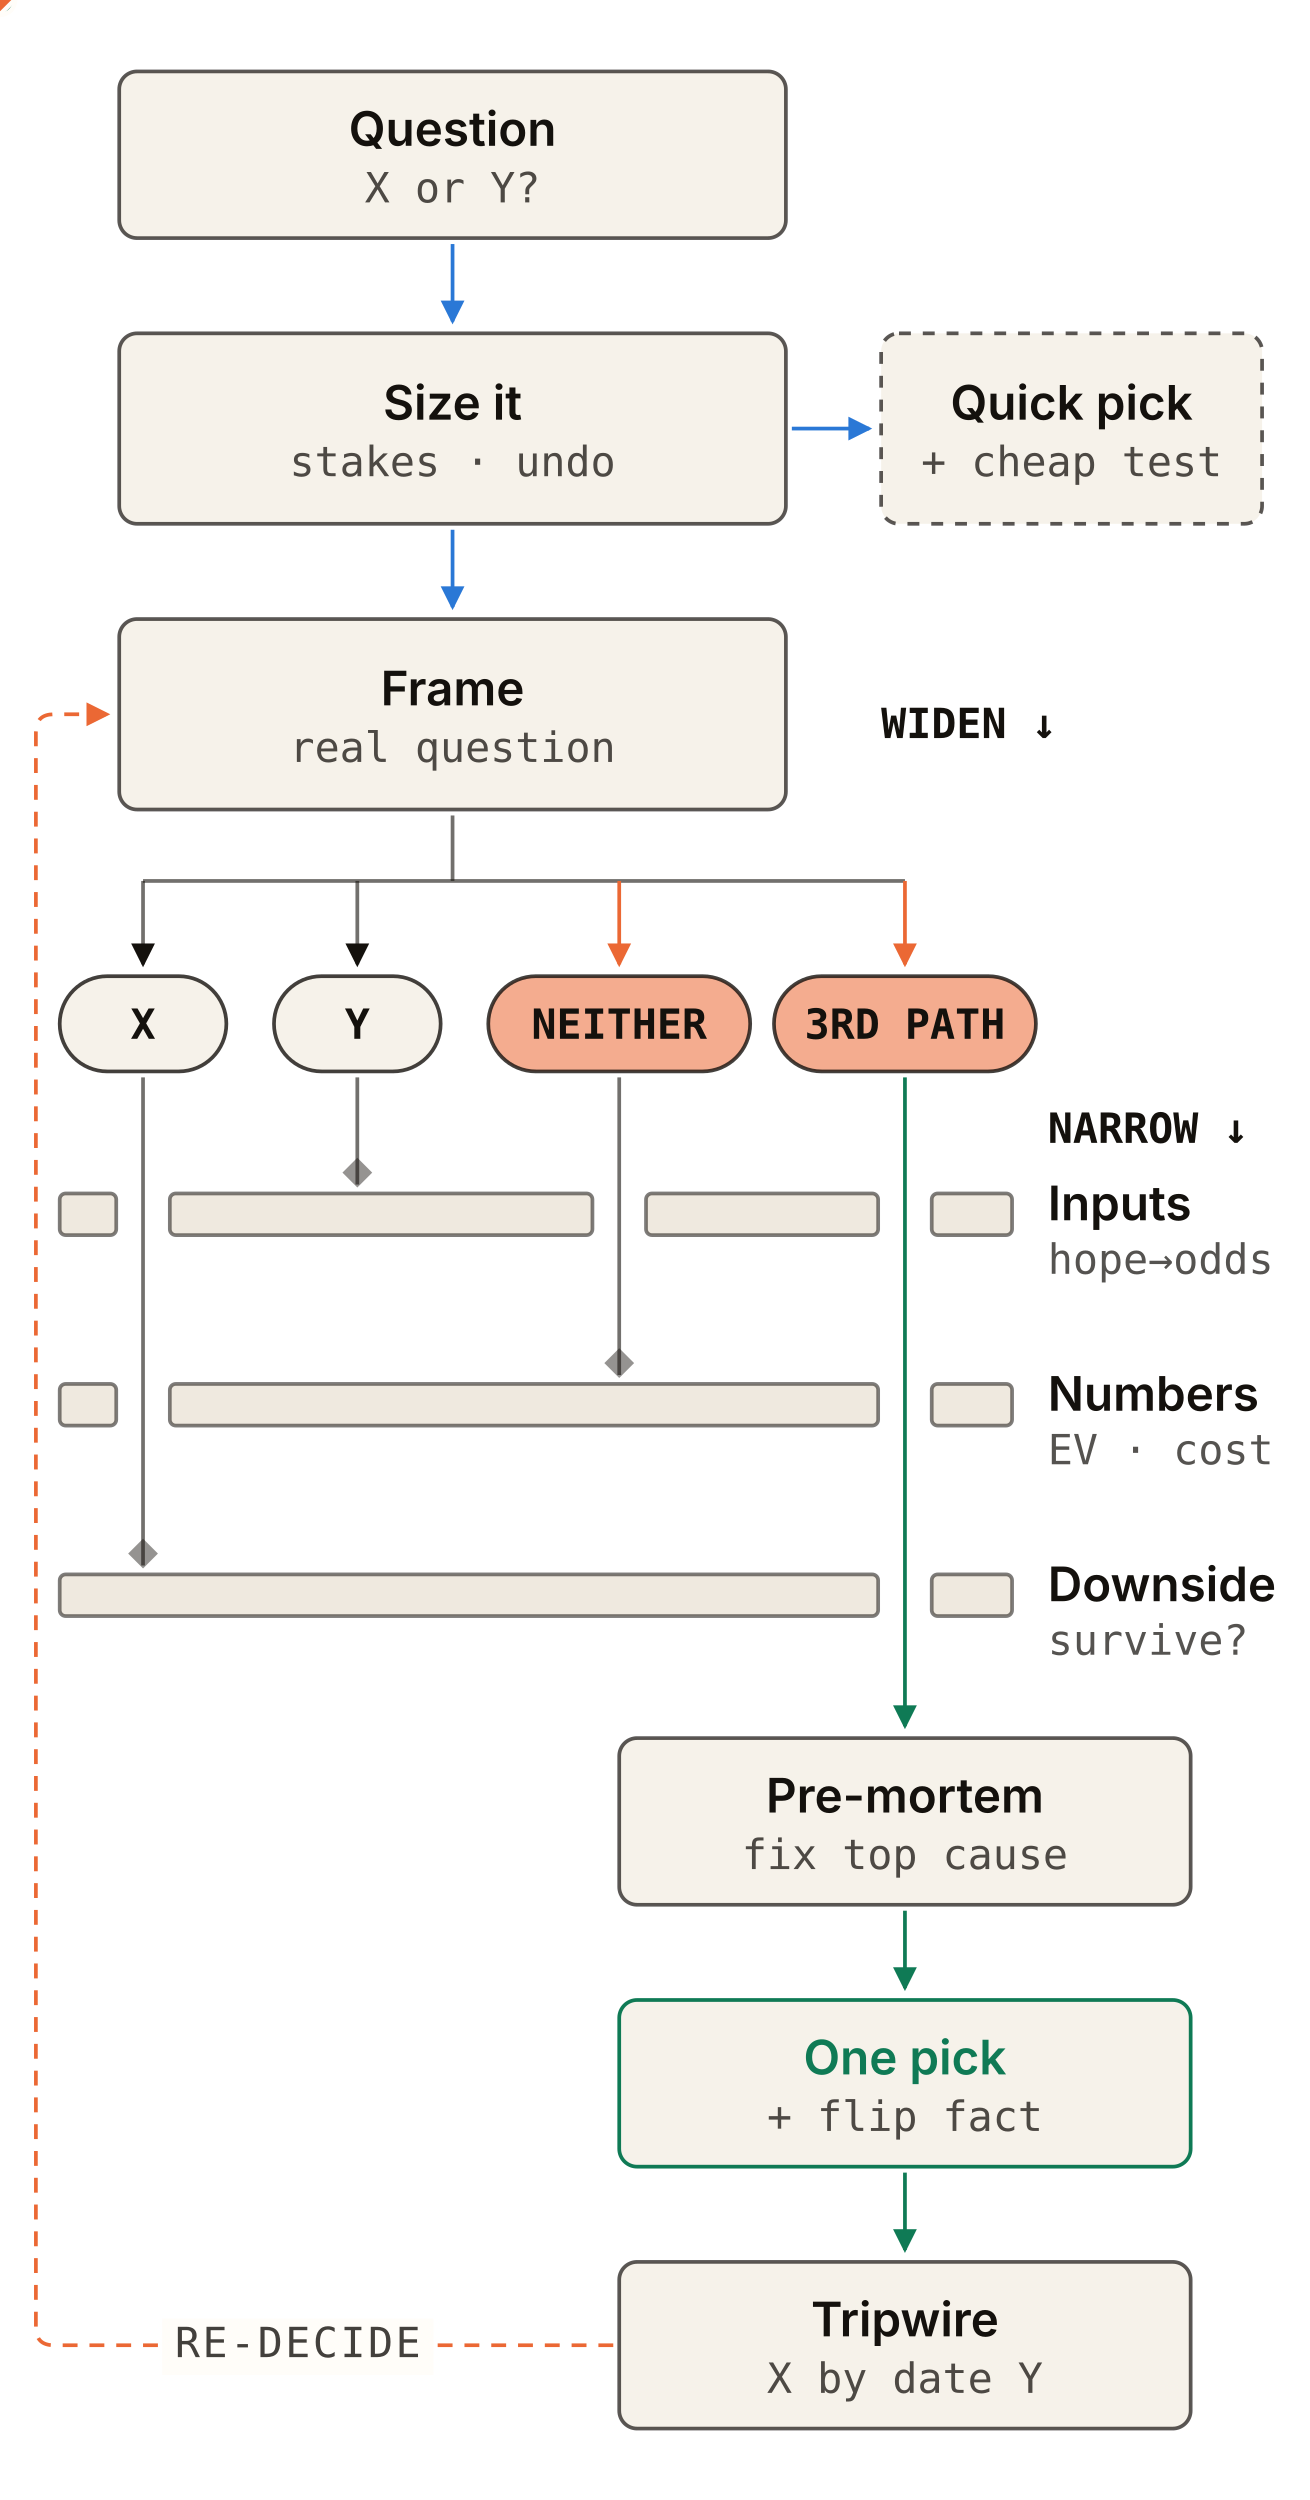
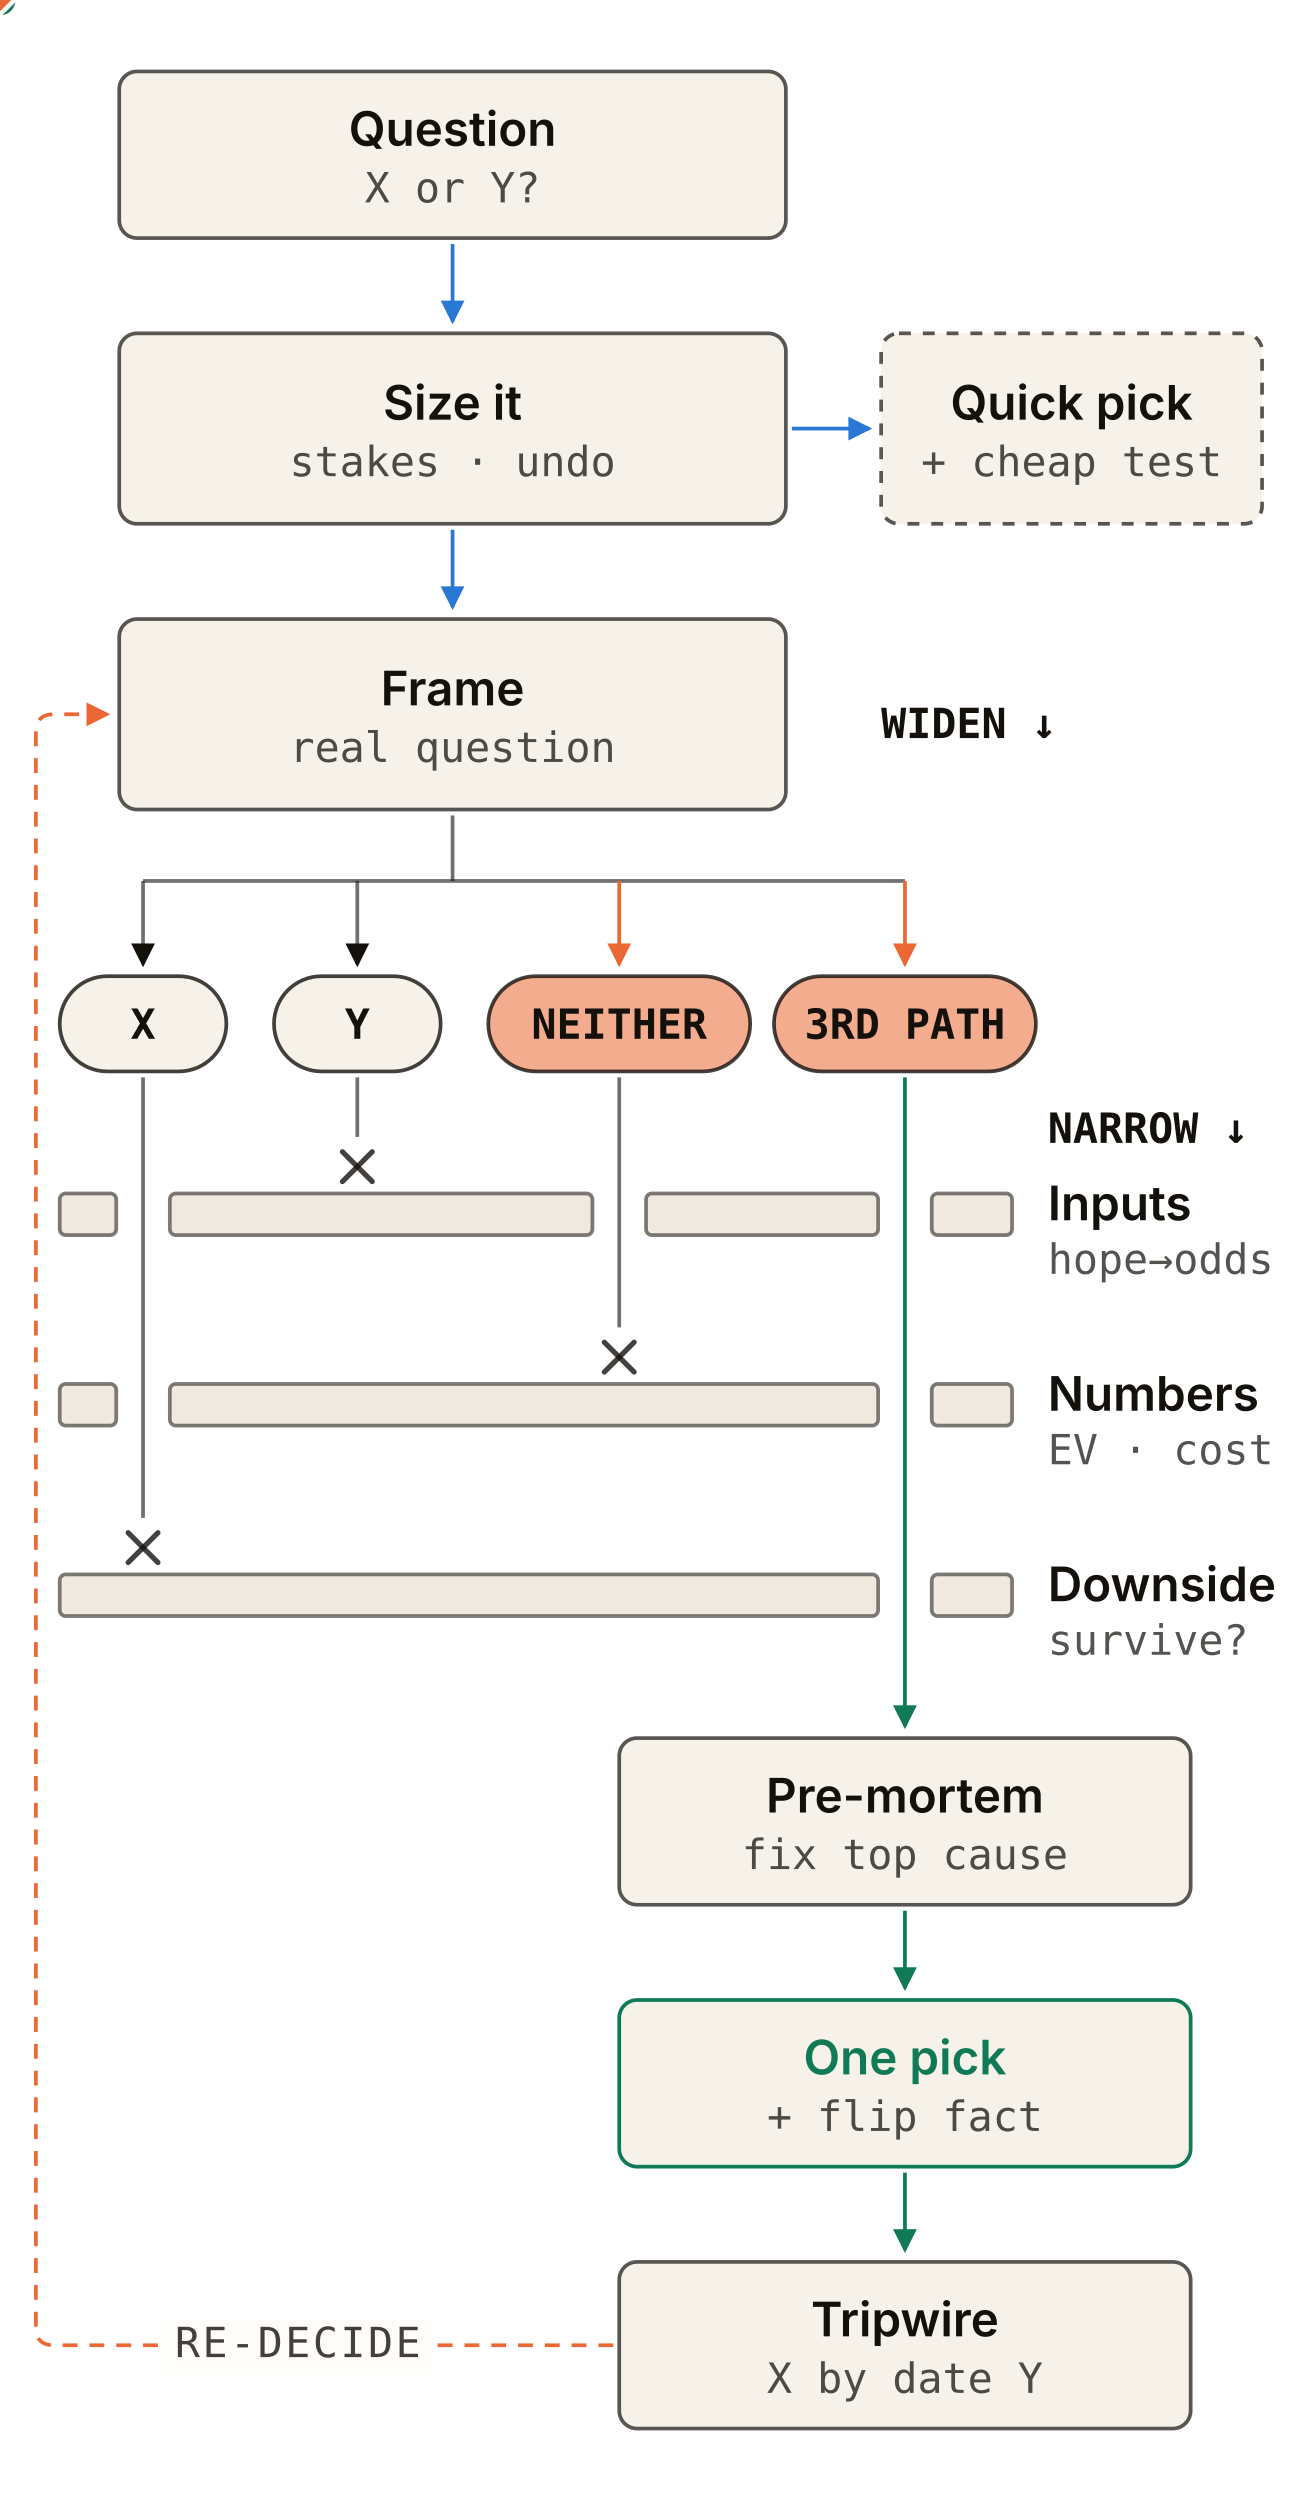
<svg xmlns="http://www.w3.org/2000/svg" viewBox="0 0 440 840" width="350" height="668" color="#14110d" font-family="ui-sans-serif, system-ui, -apple-system, 'Segoe UI', Inter, Helvetica, Arial, sans-serif" role="img" aria-label="The decide skill top to bottom. A question is sized; a decision that is cheap to undo exits right as a quick pick with a cheap test. Otherwise the frame step widens the two offered options, X and Y, to four by adding neither and a third path. Three walls, inputs, numbers and downside, each stop one option; which one stops where is illustrative. The survivor is pre-mortemed, becomes one pick with its flip fact, and gets a tripwire whose dashed line loops back up to the frame step to reopen the decision.">
  <style>text{user-select:none}</style>
  <g transform="translate(0,0)">
    <defs>
      <marker id="dpm-head" markerWidth="8" markerHeight="8" refX="7" refY="4" orient="auto-start-reverse" markerUnits="userSpaceOnUse">
        <path d="M0,0 L8,4 L0,8 z" fill="currentColor" />
      </marker>
      <marker id="dpm-head-accent" markerWidth="8" markerHeight="8" refX="7" refY="4" orient="auto-start-reverse" markerUnits="userSpaceOnUse">
        <path d="M0,0 L8,4 L0,8 z" fill="#0f7a55" />
      </marker>
      <marker id="dpm-head-request" markerWidth="8" markerHeight="8" refX="7" refY="4" orient="auto-start-reverse" markerUnits="userSpaceOnUse">
        <path d="M0,0 L8,4 L0,8 z" fill="#2a78d6" />
      </marker>
      <marker id="dpm-head-response" markerWidth="8" markerHeight="8" refX="7" refY="4" orient="auto-start-reverse" markerUnits="userSpaceOnUse">
        <path d="M0,0 L8,4 L0,8 z" fill="#0f7a55" />
      </marker>
      <marker id="dpm-head-change" markerWidth="8" markerHeight="8" refX="7" refY="4" orient="auto-start-reverse" markerUnits="userSpaceOnUse">
        <path d="M0,0 L8,4 L0,8 z" fill="#eb6834" />
      </marker>
    </defs>
    <g data-uipack="node">
      <rect x="40" y="24" width="224" height="56" rx="6" fill="#f6f2ea" stroke="currentColor" stroke-opacity="0.7" stroke-width="1.25" />
      <path class="uipack__touch-target" d="M 40 24 h 224 v 56 h -224 Z" fill="transparent" stroke="none" aria-hidden="true" />
      <text x="152" y="49" text-anchor="middle" font-size="16" font-weight="600" fill="currentColor">Question</text>
      <text x="152" y="68" text-anchor="middle" font-size="14" font-family="ui-monospace, SFMono-Regular, Menlo, Consolas, monospace" fill="currentColor" fill-opacity="0.75">X or Y?</text>
    </g>
    <path data-uipack="connector" data-kind="request" d="M152,82 L152,108" fill="none" stroke="#2a78d6" stroke-opacity="1" stroke-width="1.25" marker-end="url(#dpm-head-request)" />
    <g data-uipack="node">
      <rect x="40" y="112" width="224" height="64" rx="6" fill="#f6f2ea" stroke="currentColor" stroke-opacity="0.7" stroke-width="1.25" />
      <path class="uipack__touch-target" d="M 40 112 h 224 v 64 h -224 Z" fill="transparent" stroke="none" aria-hidden="true" />
      <text x="152" y="141" text-anchor="middle" font-size="16" font-weight="600" fill="currentColor">Size it</text>
      <text x="152" y="160" text-anchor="middle" font-size="14" font-family="ui-monospace, SFMono-Regular, Menlo, Consolas, monospace" fill="currentColor" fill-opacity="0.75">stakes · undo</text>
    </g>
    <path data-uipack="connector" data-kind="request" d="M266,144 L292,144" fill="none" stroke="#2a78d6" stroke-opacity="1" stroke-width="1.25" marker-end="url(#dpm-head-request)" />
    <g data-uipack="node">
      <rect x="296" y="112" width="128" height="64" rx="6" fill="#f6f2ea" stroke="currentColor" stroke-opacity="0.7" stroke-width="1.25" stroke-dasharray="4 4" />
      <path class="uipack__touch-target" d="M 296 112 h 128 v 64 h -128 Z" fill="transparent" stroke="none" aria-hidden="true" />
      <text x="360" y="141" text-anchor="middle" font-size="16" font-weight="600" fill="currentColor">Quick pick</text>
      <text x="360" y="160" text-anchor="middle" font-size="14" font-family="ui-monospace, SFMono-Regular, Menlo, Consolas, monospace" fill="currentColor" fill-opacity="0.75">+ cheap test</text>
    </g>
    <path data-uipack="connector" data-kind="request" d="M152,178 L152,204" fill="none" stroke="#2a78d6" stroke-opacity="1" stroke-width="1.25" marker-end="url(#dpm-head-request)" />
    <g data-uipack="packet" data-kind="request">
      <g>
        <rect x="-4" y="-4" width="8" height="8" rx="1.5" fill="#2a78d6" stroke="#fffdf9" stroke-width="1.5" />
        <animateTransform attributeName="transform" type="scale" dur="0.9s" begin="0s" repeatCount="indefinite" calcMode="spline" values="0;1.2;1;1;0" keyTimes="0;0.12;0.2;0.8;1" keySplines="0.2 0.9 0.3 1;0.4 0 0.6 1;0 0 1 1;0.6 0 0.9 0.4" />
      </g>
      <animateMotion dur="0.9s" begin="0s" repeatCount="indefinite" path="M152,180 L152,198" calcMode="linear" />
    </g>
    <g data-uipack="node">
      <rect x="40" y="208" width="224" height="64" rx="6" fill="#f6f2ea" stroke="currentColor" stroke-opacity="0.7" stroke-width="1.25" />
      <path class="uipack__touch-target" d="M 40 208 h 224 v 64 h -224 Z" fill="transparent" stroke="none" aria-hidden="true" />
      <text x="152" y="237" text-anchor="middle" font-size="16" font-weight="600" fill="currentColor">Frame</text>
      <text x="152" y="256" text-anchor="middle" font-size="14" font-family="ui-monospace, SFMono-Regular, Menlo, Consolas, monospace" fill="currentColor" fill-opacity="0.75">real question</text>
    </g>
    <text x="296" y="248" font-size="14" font-family="ui-monospace, SFMono-Regular, Menlo, Consolas, monospace" font-weight="600" text-anchor="start" fill="currentColor" fill-opacity="1">WIDEN ↓</text>
    <path data-uipack="connector" d="M152,274 L152,296" fill="none" stroke="currentColor" stroke-opacity="0.6" stroke-width="1.25" />
    <path data-uipack="connector" d="M48,296 L304,296" fill="none" stroke="currentColor" stroke-opacity="0.6" stroke-width="1.25" />
    <path data-uipack="connector" d="M48,296 L48,324" fill="none" stroke="currentColor" stroke-opacity="0.6" stroke-width="1.25" marker-end="url(#dpm-head)" />
    <path data-uipack="connector" d="M120,296 L120,324" fill="none" stroke="currentColor" stroke-opacity="0.6" stroke-width="1.25" marker-end="url(#dpm-head)" />
    <path data-uipack="connector" data-kind="change" d="M208,296 L208,324" fill="none" stroke="#eb6834" stroke-opacity="1" stroke-width="1.25" marker-end="url(#dpm-head-change)" />
    <path data-uipack="connector" data-kind="change" d="M304,296 L304,324" fill="none" stroke="#eb6834" stroke-opacity="1" stroke-width="1.25" marker-end="url(#dpm-head-change)" />
    <g data-uipack="chip">
      <rect x="20" y="328" width="56" height="32" rx="16" fill="#f6f2ea" stroke="currentColor" stroke-opacity="0.8" stroke-width="1.25" />
      <text x="48" y="349.04" text-anchor="middle" font-size="14" font-weight="600" font-family="ui-monospace, SFMono-Regular, Menlo, Consolas, monospace" fill="currentColor">X</text>
    </g>
    <g data-uipack="chip">
      <rect x="92" y="328" width="56" height="32" rx="16" fill="#f6f2ea" stroke="currentColor" stroke-opacity="0.8" stroke-width="1.25" />
      <text x="120" y="349.04" text-anchor="middle" font-size="14" font-weight="600" font-family="ui-monospace, SFMono-Regular, Menlo, Consolas, monospace" fill="currentColor">Y</text>
    </g>
    <g data-uipack="chip" data-kind="change">
      <rect x="164" y="328" width="88" height="32" rx="16" fill="#eb6834" style="fill-opacity:0.55" stroke="currentColor" stroke-opacity="0.8" stroke-width="1.25" />
      <text x="208" y="349.04" text-anchor="middle" font-size="14" font-weight="600" font-family="ui-monospace, SFMono-Regular, Menlo, Consolas, monospace" fill="currentColor">NEITHER</text>
    </g>
    <g data-uipack="chip" data-kind="change">
      <rect x="260" y="328" width="88" height="32" rx="16" fill="#eb6834" style="fill-opacity:0.55" stroke="currentColor" stroke-opacity="0.8" stroke-width="1.25" />
      <text x="304" y="349.04" text-anchor="middle" font-size="14" font-weight="600" font-family="ui-monospace, SFMono-Regular, Menlo, Consolas, monospace" fill="currentColor">3RD PATH</text>
    </g>
    <text x="352" y="384" font-size="14" font-family="ui-monospace, SFMono-Regular, Menlo, Consolas, monospace" font-weight="600" text-anchor="start" fill="currentColor" fill-opacity="1">NARROW ↓</text>
    <g>
      <text x="352" y="410" font-size="16" font-family="ui-sans-serif, system-ui, -apple-system, 'Segoe UI', Inter, Helvetica, Arial, sans-serif" font-weight="600" text-anchor="start" fill="currentColor" fill-opacity="1">Inputs</text>
      <text x="352" y="428" font-size="14" font-family="ui-monospace, SFMono-Regular, Menlo, Consolas, monospace" font-weight="400" text-anchor="start" fill="currentColor" fill-opacity="0.72">hope→odds</text>
    </g>
    <g>
      <text x="352" y="474" font-size="16" font-family="ui-sans-serif, system-ui, -apple-system, 'Segoe UI', Inter, Helvetica, Arial, sans-serif" font-weight="600" text-anchor="start" fill="currentColor" fill-opacity="1">Numbers</text>
      <text x="352" y="492" font-size="14" font-family="ui-monospace, SFMono-Regular, Menlo, Consolas, monospace" font-weight="400" text-anchor="start" fill="currentColor" fill-opacity="0.72">EV · cost</text>
    </g>
    <g>
      <text x="352" y="538" font-size="16" font-family="ui-sans-serif, system-ui, -apple-system, 'Segoe UI', Inter, Helvetica, Arial, sans-serif" font-weight="600" text-anchor="start" fill="currentColor" fill-opacity="1">Downside</text>
      <text x="352" y="556" font-size="14" font-family="ui-monospace, SFMono-Regular, Menlo, Consolas, monospace" font-weight="400" text-anchor="start" fill="currentColor" fill-opacity="0.72">survive?</text>
    </g>
    <g>
-       <path data-uipack="connector" d="M48,362 L48,526" fill="none" stroke="currentColor" stroke-opacity="0.6" stroke-width="1.25" />
-       <path d="M48,517 L53,522 L48,527 L43,522 z" fill="currentColor" fill-opacity="0.45" />
+       <path data-uipack="connector" d="M48,362 L48,510" fill="none" stroke="currentColor" stroke-opacity="0.6" stroke-width="1.25" />
+       <g data-uipack="cross" stroke="currentColor" stroke-opacity="0.8" stroke-width="1.75" stroke-linecap="round" aria-hidden="true">
+         <line x1="43" y1="515" x2="53" y2="525" />
+         <line x1="43" y1="525" x2="53" y2="515" />
+       </g>
    </g>
    <g>
-       <path data-uipack="connector" d="M120,362 L120,398" fill="none" stroke="currentColor" stroke-opacity="0.6" stroke-width="1.25" />
-       <path d="M120,389 L125,394 L120,399 L115,394 z" fill="currentColor" fill-opacity="0.45" />
+       <path data-uipack="connector" d="M120,362 L120,382" fill="none" stroke="currentColor" stroke-opacity="0.6" stroke-width="1.25" />
+       <g data-uipack="cross" stroke="currentColor" stroke-opacity="0.8" stroke-width="1.75" stroke-linecap="round" aria-hidden="true">
+         <line x1="115" y1="387" x2="125" y2="397" />
+         <line x1="115" y1="397" x2="125" y2="387" />
+       </g>
    </g>
    <g>
-       <path data-uipack="connector" d="M208,362 L208,462" fill="none" stroke="currentColor" stroke-opacity="0.6" stroke-width="1.25" />
-       <path d="M208,453 L213,458 L208,463 L203,458 z" fill="currentColor" fill-opacity="0.45" />
+       <path data-uipack="connector" d="M208,362 L208,446" fill="none" stroke="currentColor" stroke-opacity="0.6" stroke-width="1.25" />
+       <g data-uipack="cross" stroke="currentColor" stroke-opacity="0.8" stroke-width="1.75" stroke-linecap="round" aria-hidden="true">
+         <line x1="203" y1="451" x2="213" y2="461" />
+         <line x1="203" y1="461" x2="213" y2="451" />
+       </g>
    </g>
    <g>
-       <path data-uipack="connector" data-kind="response" d="M304,362 L304,580" fill="none" stroke="#0f7a55" stroke-opacity="1" stroke-width="1.25" marker-end="url(#dpm-head-response)" />
-       <g data-uipack="packet" data-kind="response">
+       <path data-uipack="connector" data-kind="accent" d="M304,362 L304,580" fill="none" stroke="#0f7a55" stroke-opacity="1" stroke-width="1.25" marker-end="url(#dpm-head-accent)" />
+       <g data-uipack="packet" data-kind="accent">
        <g>
-           <circle cx="0" cy="0" r="5" fill="#0f7a55" stroke="#fffdf9" stroke-width="1.5" />
+           <circle cx="0" cy="0" r="3.9" fill="#fffdf9" stroke="#0f7a55" stroke-width="2.5" />
          <animateTransform attributeName="transform" type="scale" dur="1.8s" begin="0s" repeatCount="indefinite" calcMode="spline" values="0;1.2;1;1;0" keyTimes="0;0.093;0.156;0.822;1" keySplines="0.2 0.9 0.3 1;0.4 0 0.6 1;0 0 1 1;0.6 0 0.9 0.4" />
        </g>
        <animateMotion dur="1.8s" begin="0s" repeatCount="indefinite" path="M304,367 L304,572" calcMode="linear" />
      </g>
    </g>
-     <g>
+     <g data-uipack="wall">
      <rect x="20" y="401" width="19" height="14" rx="2" fill="#efe9df" stroke="currentColor" stroke-opacity="0.55" stroke-width="1.25" />
      <rect x="57" y="401" width="142" height="14" rx="2" fill="#efe9df" stroke="currentColor" stroke-opacity="0.55" stroke-width="1.25" />
      <rect x="217" y="401" width="78" height="14" rx="2" fill="#efe9df" stroke="currentColor" stroke-opacity="0.55" stroke-width="1.25" />
      <rect x="313" y="401" width="27" height="14" rx="2" fill="#efe9df" stroke="currentColor" stroke-opacity="0.55" stroke-width="1.25" />
    </g>
-     <g>
+     <g data-uipack="wall">
      <rect x="20" y="465" width="19" height="14" rx="2" fill="#efe9df" stroke="currentColor" stroke-opacity="0.55" stroke-width="1.25" />
      <rect x="57" y="465" width="238" height="14" rx="2" fill="#efe9df" stroke="currentColor" stroke-opacity="0.55" stroke-width="1.25" />
      <rect x="313" y="465" width="27" height="14" rx="2" fill="#efe9df" stroke="currentColor" stroke-opacity="0.55" stroke-width="1.25" />
    </g>
-     <g>
+     <g data-uipack="wall">
      <rect x="20" y="529" width="275" height="14" rx="2" fill="#efe9df" stroke="currentColor" stroke-opacity="0.55" stroke-width="1.25" />
      <rect x="313" y="529" width="27" height="14" rx="2" fill="#efe9df" stroke="currentColor" stroke-opacity="0.55" stroke-width="1.25" />
    </g>
    <g data-uipack="node">
      <rect x="208" y="584" width="192" height="56" rx="6" fill="#f6f2ea" stroke="currentColor" stroke-opacity="0.7" stroke-width="1.25" />
      <path class="uipack__touch-target" d="M 208 584 h 192 v 56 h -192 Z" fill="transparent" stroke="none" aria-hidden="true" />
      <text x="304" y="609" text-anchor="middle" font-size="16" font-weight="600" fill="currentColor">Pre-mortem</text>
      <text x="304" y="628" text-anchor="middle" font-size="14" font-family="ui-monospace, SFMono-Regular, Menlo, Consolas, monospace" fill="currentColor" fill-opacity="0.75">fix top cause</text>
    </g>
-     <path data-uipack="connector" data-kind="response" d="M304,642 L304,668" fill="none" stroke="#0f7a55" stroke-opacity="1" stroke-width="1.25" marker-end="url(#dpm-head-response)" />
+     <path data-uipack="connector" data-kind="accent" d="M304,642 L304,668" fill="none" stroke="#0f7a55" stroke-opacity="1" stroke-width="1.25" marker-end="url(#dpm-head-accent)" />
    <g data-uipack="node">
      <rect x="208" y="672" width="192" height="56" rx="6" fill="#f6f2ea" stroke="#0f7a55" stroke-opacity="1" stroke-width="1.25" />
      <path class="uipack__touch-target" d="M 208 672 h 192 v 56 h -192 Z" fill="transparent" stroke="none" aria-hidden="true" />
      <text x="304" y="697" text-anchor="middle" font-size="16" font-weight="600" fill="#0f7a55">One pick</text>
      <text x="304" y="716" text-anchor="middle" font-size="14" font-family="ui-monospace, SFMono-Regular, Menlo, Consolas, monospace" fill="currentColor" fill-opacity="0.75">+ flip fact</text>
    </g>
-     <path data-uipack="connector" data-kind="response" d="M304,730 L304,756" fill="none" stroke="#0f7a55" stroke-opacity="1" stroke-width="1.25" marker-end="url(#dpm-head-response)" />
+     <path data-uipack="connector" data-kind="accent" d="M304,730 L304,756" fill="none" stroke="#0f7a55" stroke-opacity="1" stroke-width="1.25" marker-end="url(#dpm-head-accent)" />
    <g data-uipack="node">
      <rect x="208" y="760" width="192" height="56" rx="6" fill="#f6f2ea" stroke="currentColor" stroke-opacity="0.7" stroke-width="1.25" />
      <path class="uipack__touch-target" d="M 208 760 h 192 v 56 h -192 Z" fill="transparent" stroke="none" aria-hidden="true" />
      <text x="304" y="785" text-anchor="middle" font-size="16" font-weight="600" fill="currentColor">Tripwire</text>
      <text x="304" y="804" text-anchor="middle" font-size="14" font-family="ui-monospace, SFMono-Regular, Menlo, Consolas, monospace" fill="currentColor" fill-opacity="0.75">X by date Y</text>
    </g>
    <path data-uipack="connector" data-kind="change" d="M206,788 L18,788 Q12,788 12,782 L12,246 Q12,240 18,240 L36,240" fill="none" stroke="#eb6834" stroke-opacity="1" stroke-width="1.25" stroke-dasharray="5 4" marker-end="url(#dpm-head-change)" />
    <g data-uipack="packet" data-kind="change">
      <g>
        <path d="M0,-4.8 L4.8,0 L0,4.8 L-4.8,0 Z" fill="#eb6834" stroke="#fffdf9" stroke-width="1.5" />
        <animateTransform attributeName="transform" type="scale" dur="4.5s" begin="0s" repeatCount="indefinite" calcMode="spline" values="0;1.2;1;1;0" keyTimes="0;0.037;0.062;0.929;1" keySplines="0.2 0.9 0.3 1;0.4 0 0.6 1;0 0 1 1;0.6 0 0.9 0.4" />
      </g>
      <animateMotion dur="4.5s" begin="0s" repeatCount="indefinite" path="M202,788 L18,788 Q12,788 12,782 L12,246 Q12,240 18,240 L28,240" calcMode="linear" />
    </g>
    <g data-uipack="label">
      <rect x="54.42" y="779" width="91.16" height="19" fill="#fffdf9" />
      <text x="100" y="792" text-anchor="middle" font-size="14" font-family="ui-monospace, SFMono-Regular, Menlo, Consolas, monospace" letter-spacing=".06em" fill="currentColor" fill-opacity="0.8">RE-DECIDE</text>
    </g>
  </g>
</svg>
